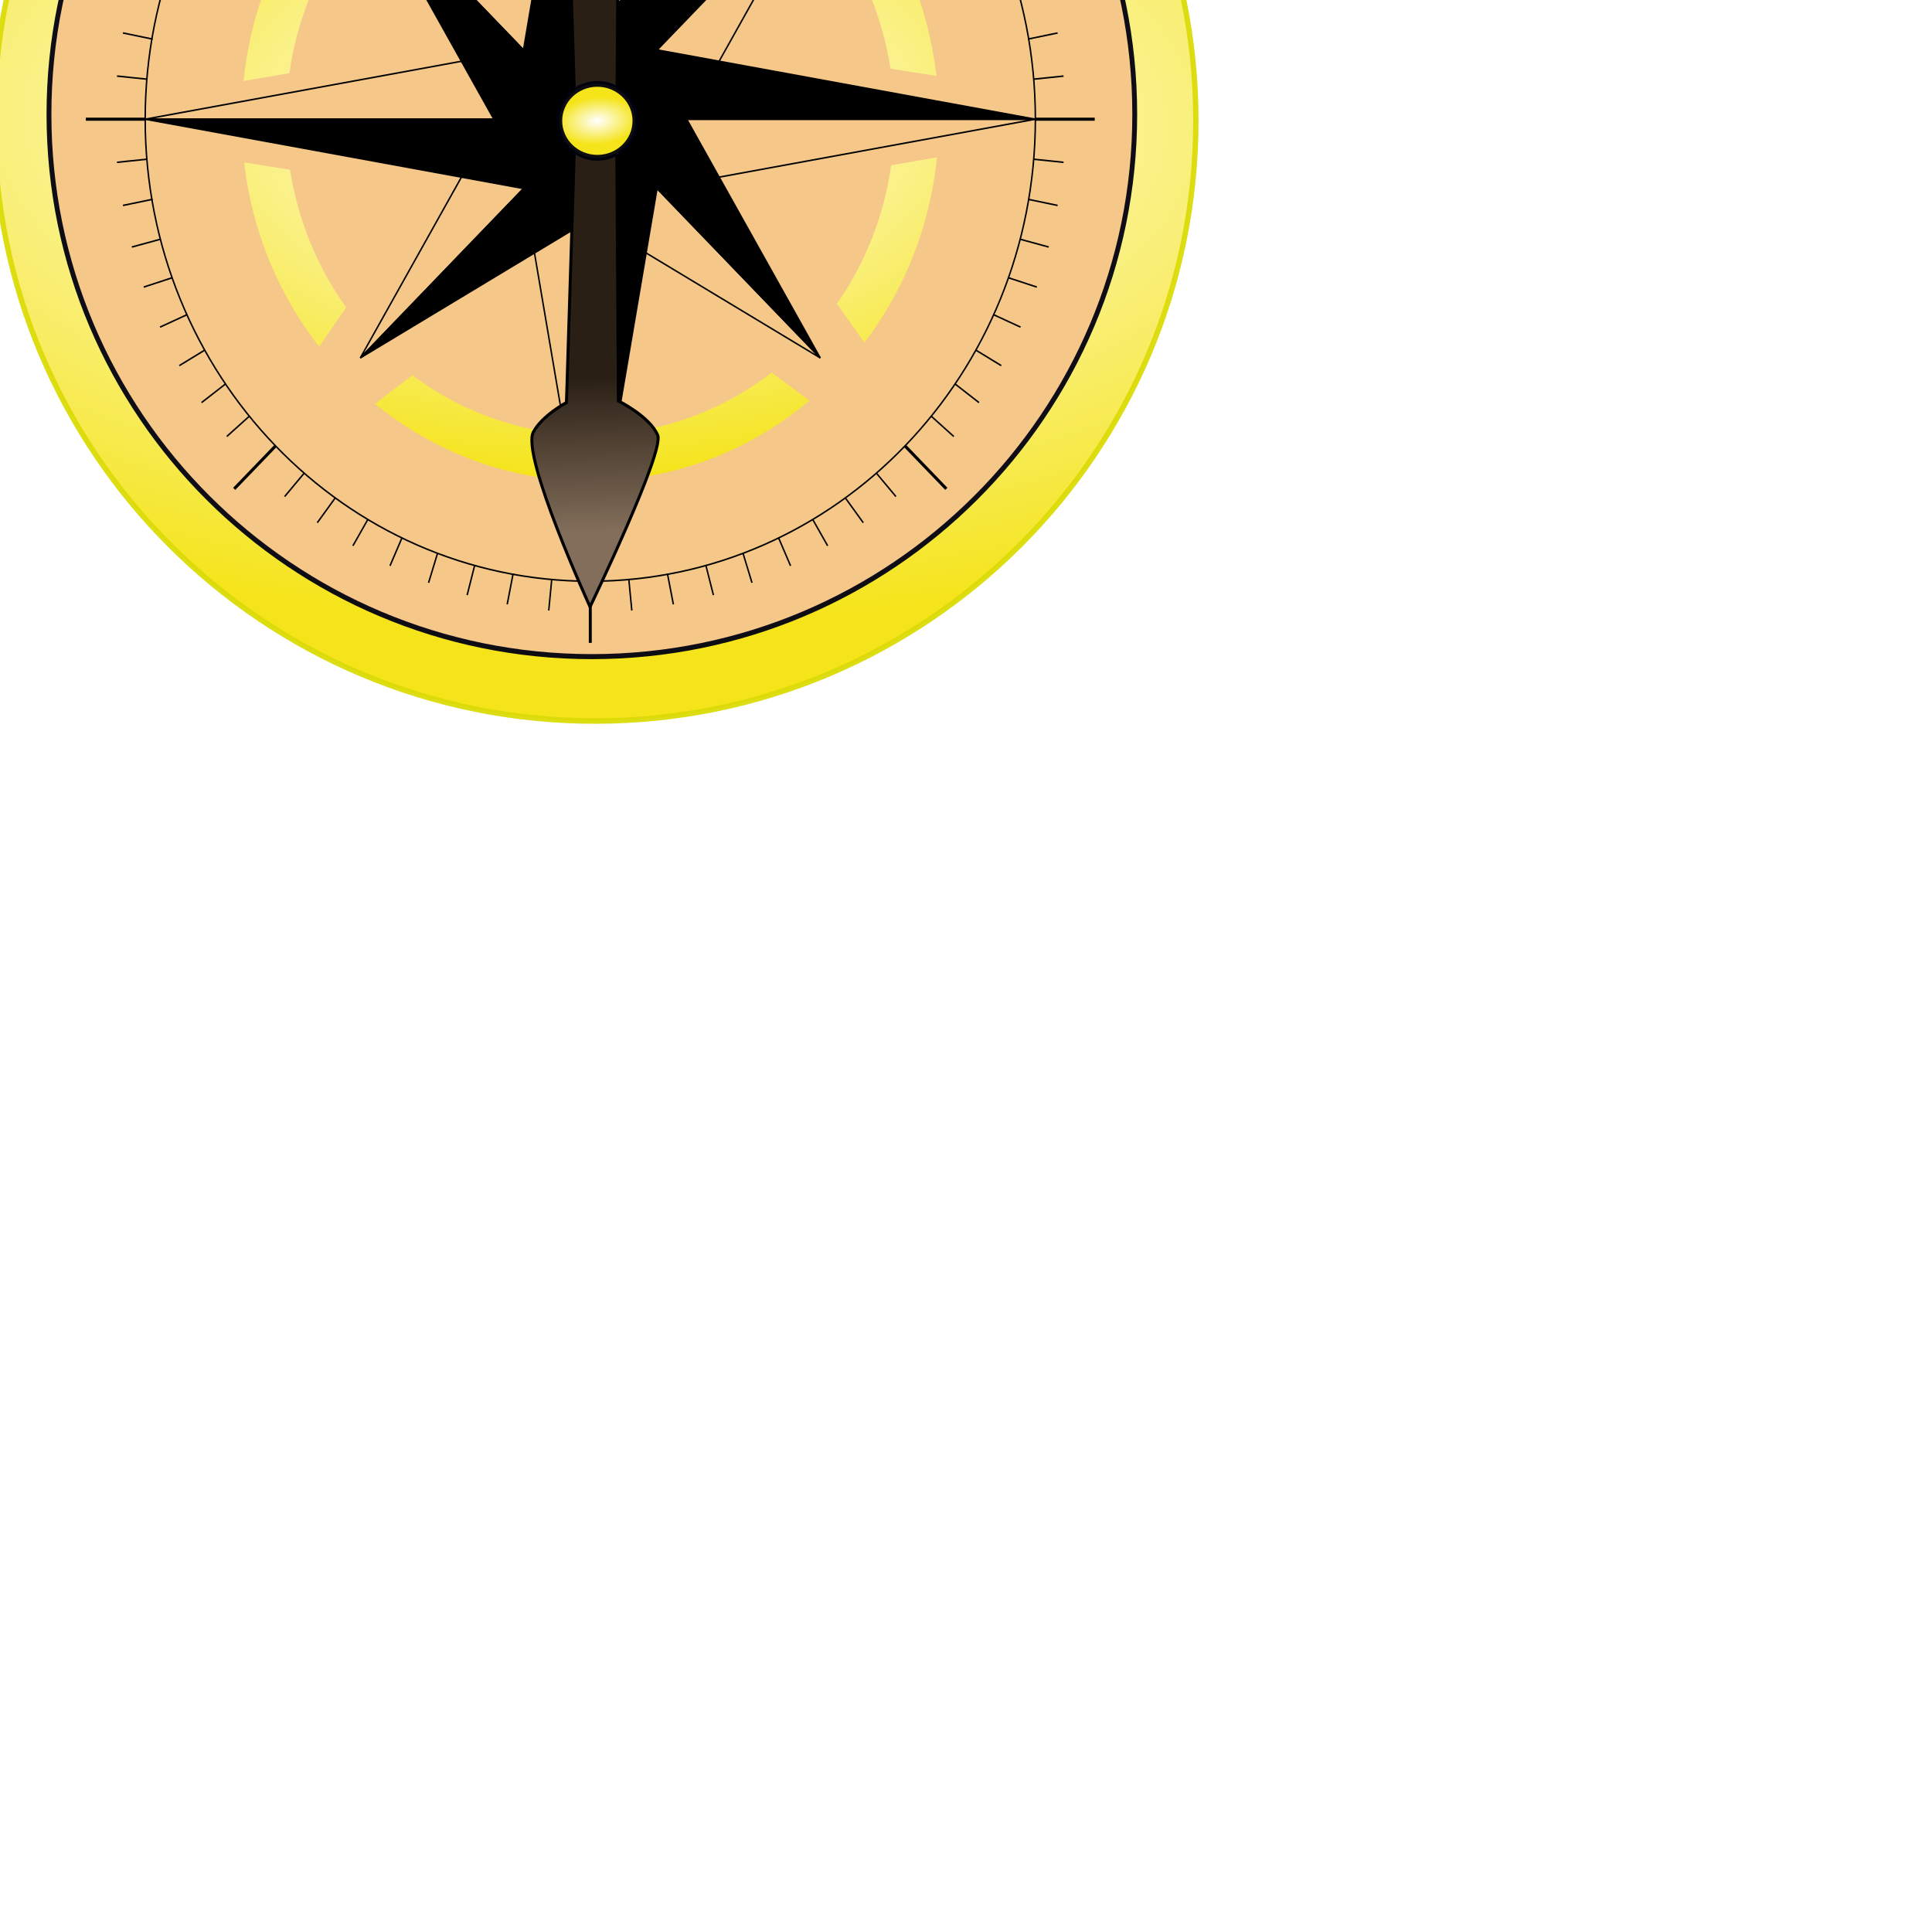
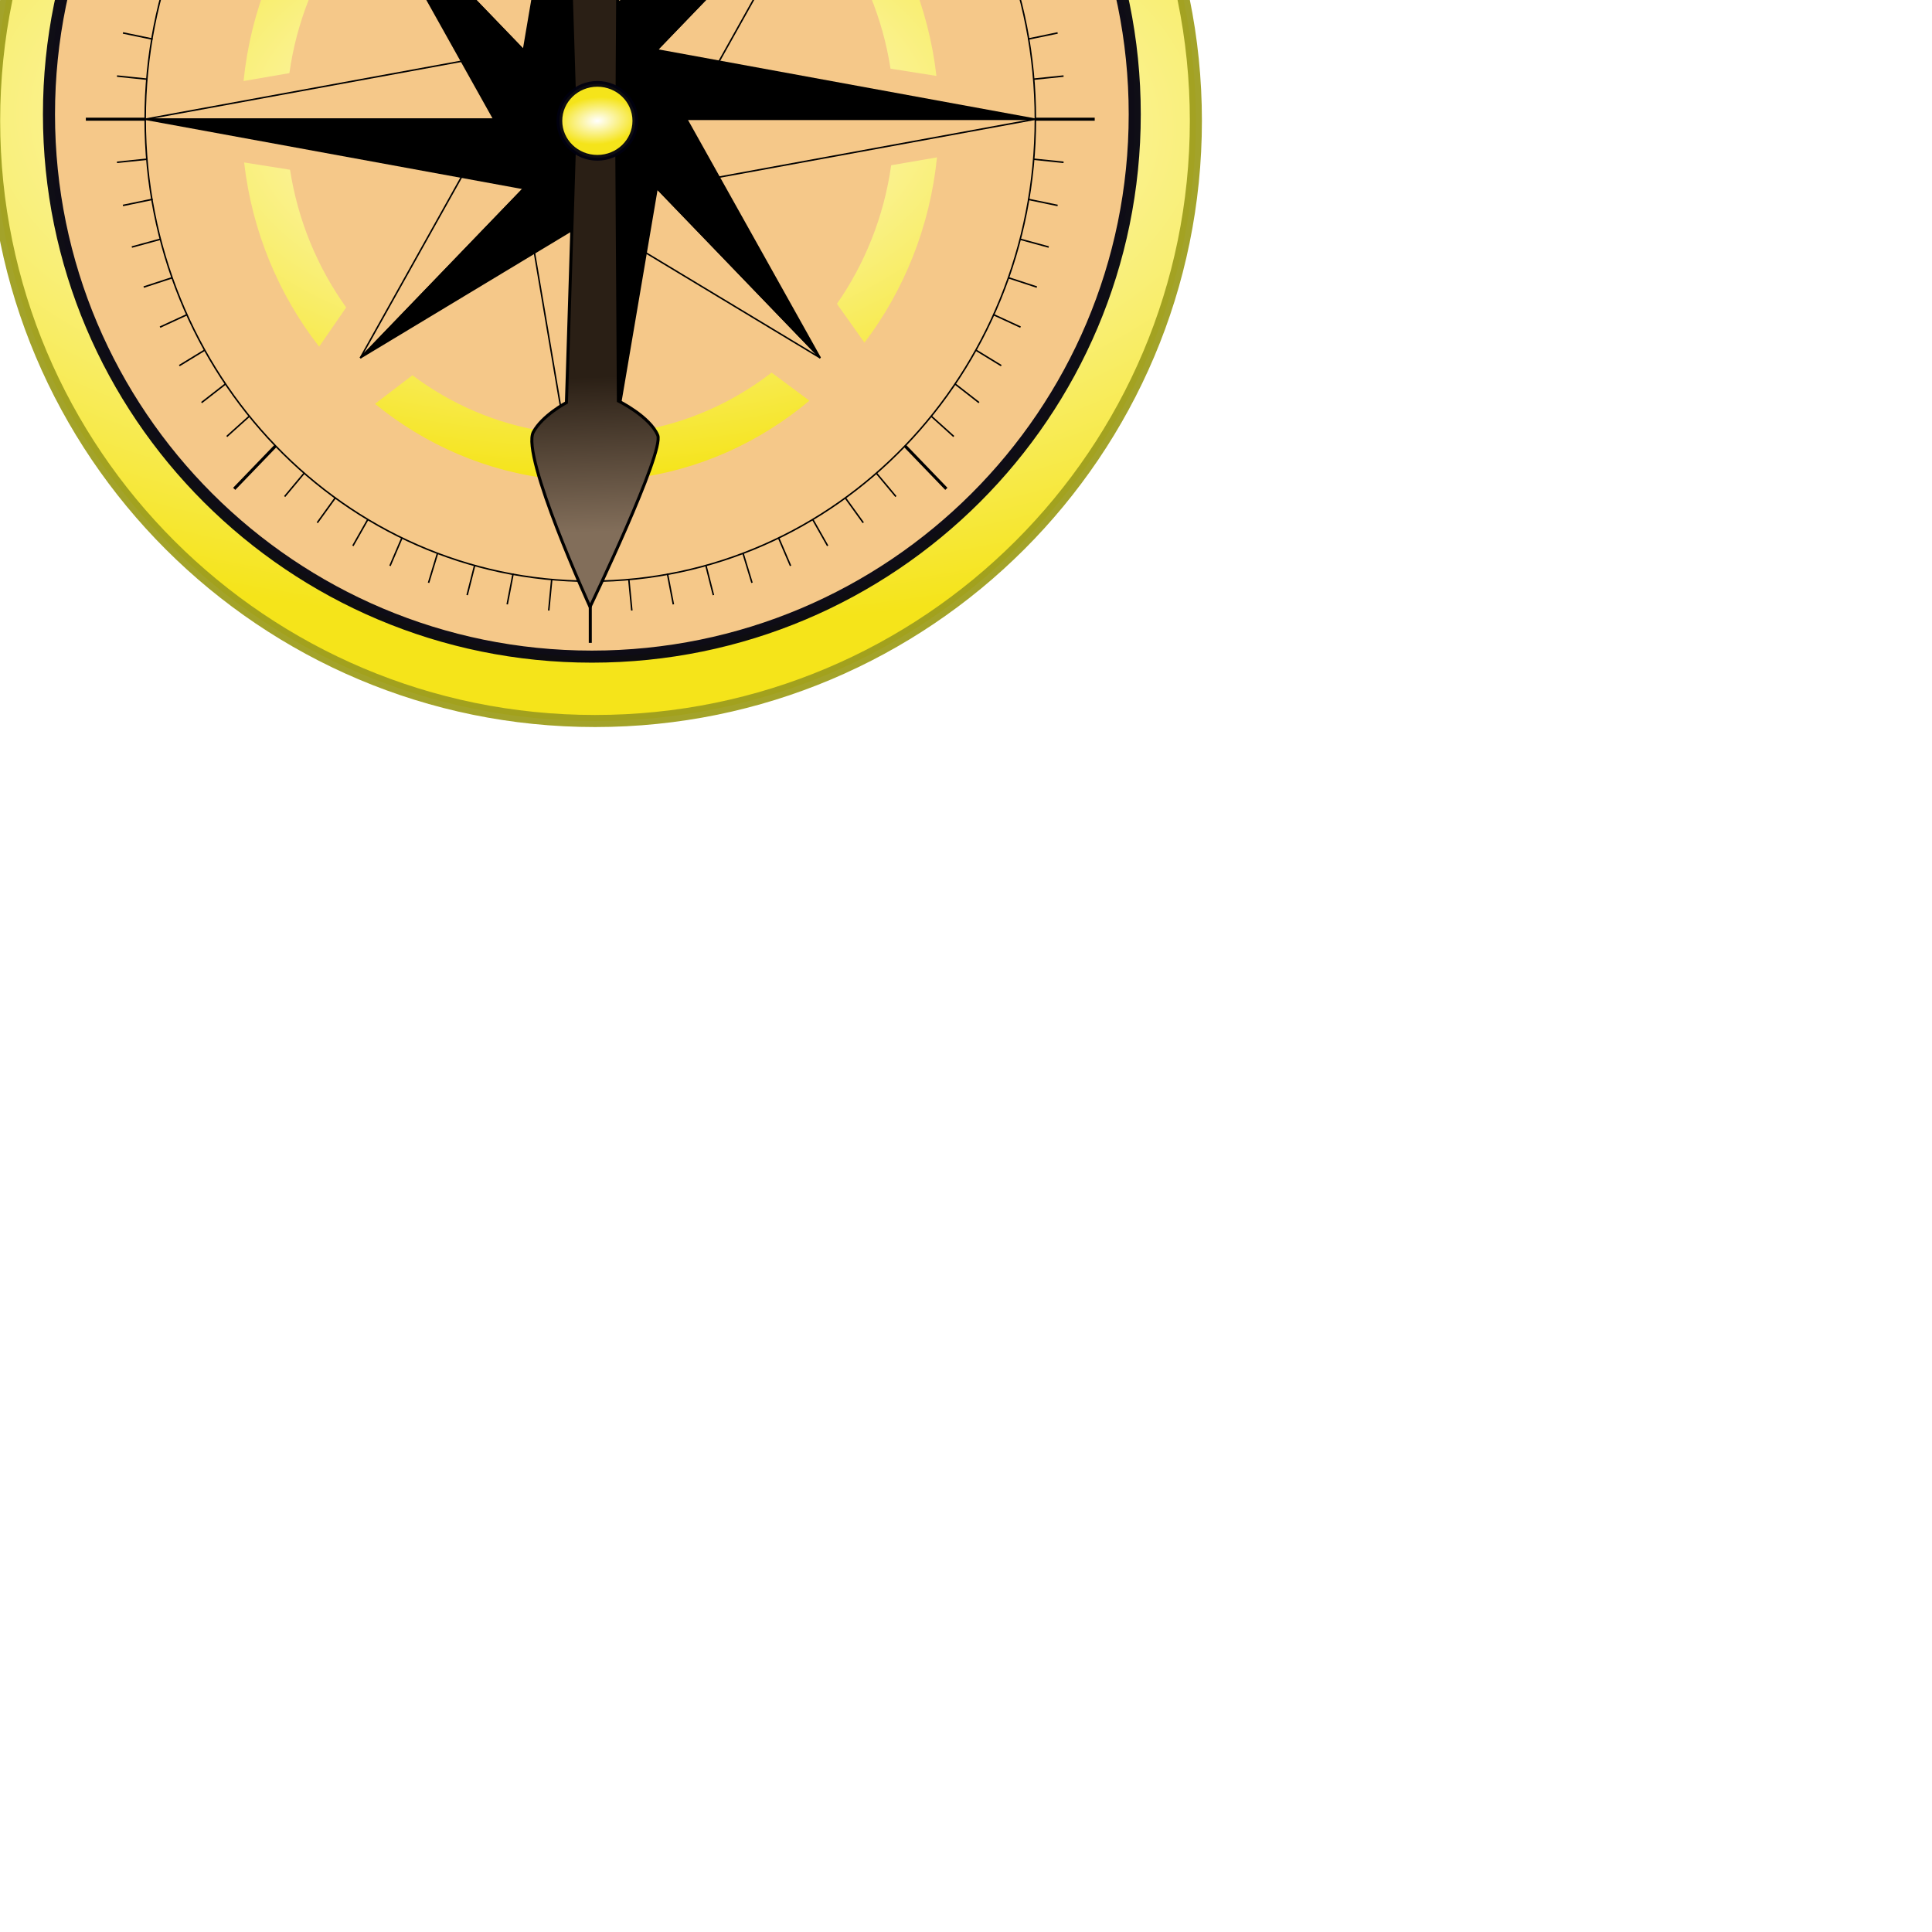
<svg xmlns="http://www.w3.org/2000/svg" xmlns:xlink="http://www.w3.org/1999/xlink" version="1.0" width="800" height="800" id="windrose">
  <defs id="defs4">
    <linearGradient id="linearGradient8323">
      <stop id="stop8325" offset="0" style="stop-color:#2a1f15;stop-opacity:1" />
      <stop id="stop8327" offset="1" style="stop-color:#826e5a;stop-opacity:1" />
    </linearGradient>
    <linearGradient id="linearGradient8277">
      <stop id="stop8279" offset="0" style="stop-color:#ffffff;stop-opacity:1" />
      <stop id="stop8281" offset="1" style="stop-color:#f5e41a;stop-opacity:1" />
    </linearGradient>
-     <radialGradient xlink:href="#linearGradient8277" id="radialGradient8267" cx="403.183" cy="401.009" fx="403.183" fy="401.009" r="406.805" gradientTransform="matrix(1.743459,0.02589566,-0.01201805,0.8091311,-294.9305,66.09954)" gradientUnits="userSpaceOnUse" />
+     <radialGradient xlink:href="#linearGradient8277" id="radialGradient8267" cx="403.183" cy="401.009" fx="403.183" fy="401.009" r="406.805" gradientTransform="matrix(1.071078,0.01651523,-0.00738318,0.5160319,-182.5018,-163.5924)" gradientUnits="userSpaceOnUse" />
    <radialGradient xlink:href="#linearGradient8277" id="radialGradient8275" cx="400" cy="400" fx="400" fy="400" r="233.688" gradientUnits="userSpaceOnUse" gradientTransform="matrix(1.826332,-0.02724185,0.0149145,0.9998888,-336.4986,10.94123)" />
-     <radialGradient xlink:href="#linearGradient8277" id="radialGradient8289" cx="404.775" cy="401.061" fx="404.775" fy="401.061" r="27.495" gradientTransform="matrix(0.997602,-0.06921183,0.03858955,0.5562202,-14.50611,205.998)" gradientUnits="userSpaceOnUse" />
-     <linearGradient xlink:href="#linearGradient8323" id="linearGradient8297" x1="359.758" y1="238.103" x2="363.111" y2="137.308" gradientUnits="userSpaceOnUse" />
-     <linearGradient gradientTransform="matrix(1,0,0,-1,-0.1609351,806.8036)" xlink:href="#linearGradient8323" id="linearGradient8297-5" x1="359.758" y1="238.103" x2="363.111" y2="137.308" gradientUnits="userSpaceOnUse" />
+     <radialGradient xlink:href="#linearGradient8277" id="radialGradient8289" cx="404.775" cy="401.061" fx="404.775" fy="401.061" r="27.495" gradientTransform="matrix(0.6128676,-0.04414058,0.02370714,0.3547353,-10.22569,-74.37067)" gradientUnits="userSpaceOnUse" />
+     <linearGradient xlink:href="#linearGradient8323" id="linearGradient8297" x1="359.758" y1="238.103" x2="363.111" y2="137.308" gradientUnits="userSpaceOnUse" gradientTransform="matrix(0.6143408,0,0,0.6377606,-1.314,-205.7481)" />
+     <linearGradient gradientTransform="matrix(0.6143408,0,0,-0.6377606,-1.412869,308.7995)" xlink:href="#linearGradient8323" id="linearGradient8297-5" x1="359.758" y1="238.103" x2="363.111" y2="137.308" gradientUnits="userSpaceOnUse" />
    <radialGradient xlink:href="#linearGradient8277" id="radialGradient8535" gradientUnits="userSpaceOnUse" gradientTransform="matrix(1.826332,-0.02724185,0.0149145,0.9998888,-336.4986,10.94123)" cx="400" cy="400" fx="400" fy="400" r="233.688" />
  </defs>
-   <g id="g8429" transform="matrix(0.6143408,0,0,0.6377606,-1.314,-205.7481)">
-     <ellipse ry="389.732" rx="404.998" cy="401.009" cx="403.183" id="path7206-0" style="fill:url(#radialGradient8267);fill-opacity:1;stroke:#dbdb07;stroke-width:3.614;stroke-linecap:round;stroke-linejoin:round;stroke-miterlimit:4;stroke-dasharray:none;stroke-dashoffset:0;stroke-opacity:0.941" />
-     <ellipse ry="352.122" rx="365.915" cy="396.817" cx="401.061" id="path7206" style="fill:#f5c889;fill-opacity:1;stroke:#00000f;stroke-width:3.266;stroke-linecap:round;stroke-linejoin:round;stroke-miterlimit:4;stroke-dasharray:none;stroke-dashoffset:0;stroke-opacity:0.941" />
-     <path d="m 700,400 a 300,300 0 0 1 -600,0 300,300 0 1 1 600,0 z" style="fill:none;stroke:#000000" id="kreis" />
-     <path d="m 612,188 28,-28" style="fill:none;stroke:#000000;stroke-width:2" id="linie045" />
-     <path d="m 740,400 -40,0" style="fill:none;stroke:#000000;stroke-width:2" id="linie090" />
-     <path d="m 612,612 28,28" style="fill:none;stroke:#000000;stroke-width:2" id="linie135" />
-     <path d="m 400,740 0,-40" style="fill:none;stroke:#000000;stroke-width:2" id="linie180" />
-     <path d="m 188,612 -28,28" style="fill:none;stroke:#000000;stroke-width:2" id="linie225" />
-     <path d="m 60,400 40,0" style="fill:none;stroke:#000000;stroke-width:2" id="linie270" />
-     <path d="M 188,188 160,160" style="fill:none;stroke:#000000;stroke-width:2" id="linie315" />
-     <path d="m 400,60 0,40" style="fill:none;stroke:#000000;stroke-width:2" id="linie360" />
-     <path d="m 426,101 2,-20" style="fill:none;stroke:#000000;stroke-width:1;stroke-opacity:1" id="linie005" />
-     <path d="m 452,105 4,-20" style="fill:none;stroke:#000000;stroke-width:1;stroke-opacity:1" id="linie010" />
-     <path d="m 478,110 5,-19" style="fill:none;stroke:#000000;stroke-width:1;stroke-opacity:1" id="linie015" />
-     <path d="m 503,118 6,-19" style="fill:none;stroke:#000000;stroke-width:1;stroke-opacity:1" id="linie020" />
-     <path d="m 527,128 8,-18" style="fill:none;stroke:#000000;stroke-width:1;stroke-opacity:1" id="linie025" />
-     <path d="m 550,140 10,-17" style="fill:none;stroke:#000000;stroke-width:1;stroke-opacity:1" id="linie030" />
-     <path d="m 572,154 12,-16" style="fill:none;stroke:#000000;stroke-width:1;stroke-opacity:1" id="linie035" />
-     <path d="m 593,170 13,-15" style="fill:none;stroke:#000000;stroke-width:1;stroke-opacity:1" id="linie040" />
-     <path d="m 630,207 15,-13" style="fill:none;stroke:#000000;stroke-width:1;stroke-opacity:1" id="linie050" />
-     <path d="m 646,228 16,-12" style="fill:none;stroke:#000000;stroke-width:1;stroke-opacity:1" id="linie055" />
-     <path d="m 660,250 17,-10" style="fill:none;stroke:#000000;stroke-width:1;stroke-opacity:1" id="linie060" />
-     <path d="m 672,273 18,-8" style="fill:none;stroke:#000000;stroke-width:1;stroke-opacity:1" id="linie065" />
-     <path d="m 682,297 19,-6" style="fill:none;stroke:#000000;stroke-width:1;stroke-opacity:1" id="linie070" />
-     <path d="m 690,322 19,-5" style="fill:none;stroke:#000000;stroke-width:1;stroke-opacity:1" id="linie075" />
-     <path d="m 695,348 20,-4" style="fill:none;stroke:#000000;stroke-width:1;stroke-opacity:1" id="linie080" />
-     <path d="m 699,374 20,-2" style="fill:none;stroke:#000000;stroke-width:1;stroke-opacity:1" id="linie085" />
-     <path d="m 699,426 20,2" style="fill:none;stroke:#000000;stroke-width:1;stroke-opacity:1" id="linie095" />
-     <path d="m 695,452 20,4" style="fill:none;stroke:#000000;stroke-width:1;stroke-opacity:1" id="linie100" />
-     <path d="m 690,478 19,5" style="fill:none;stroke:#000000;stroke-width:1;stroke-opacity:1" id="linie105" />
-     <path d="m 682,503 19,6" style="fill:none;stroke:#000000;stroke-width:1;stroke-opacity:1" id="linie110" />
-     <path d="m 672,527 18,8" style="fill:none;stroke:#000000;stroke-width:1;stroke-opacity:1" id="linie115" />
-     <path d="m 660,550 17,10" style="fill:none;stroke:#000000;stroke-width:1;stroke-opacity:1" id="linie120" />
-     <path d="m 646,572 16,12" style="fill:none;stroke:#000000;stroke-width:1;stroke-opacity:1" id="linie125" />
-     <path d="m 630,593 15,13" style="fill:none;stroke:#000000;stroke-width:1;stroke-opacity:1" id="linie130" />
-     <path d="m 593,630 13,15" style="fill:none;stroke:#000000;stroke-width:1;stroke-opacity:1" id="linie140" />
-     <path d="m 572,646 12,16" style="fill:none;stroke:#000000;stroke-width:1;stroke-opacity:1" id="linie145" />
-     <path d="m 550,660 10,17" style="fill:none;stroke:#000000;stroke-width:1;stroke-opacity:1" id="linie150" />
-     <path d="m 527,672 8,18" style="fill:none;stroke:#000000;stroke-width:1;stroke-opacity:1" id="linie155" />
-     <path d="m 503,682 6,19" style="fill:none;stroke:#000000;stroke-width:1;stroke-opacity:1" id="linie160" />
-     <path d="m 478,690 5,19" style="fill:none;stroke:#000000;stroke-width:1;stroke-opacity:1" id="linie165" />
-     <path d="m 452,695 4,20" style="fill:none;stroke:#000000;stroke-width:1;stroke-opacity:1" id="linie170" />
-     <path d="m 426,699 2,20" style="fill:none;stroke:#000000;stroke-width:1;stroke-opacity:1" id="linie175" />
-     <path d="m 374,699 -2,20" style="fill:none;stroke:#000000;stroke-width:1;stroke-opacity:1" id="linie185" />
-     <path d="m 348,695 -4,20" style="fill:none;stroke:#000000;stroke-width:1;stroke-opacity:1" id="linie190" />
-     <path d="m 322,690 -5,19" style="fill:none;stroke:#000000;stroke-width:1;stroke-opacity:1" id="linie195" />
-     <path d="m 297,682 -6,19" style="fill:none;stroke:#000000;stroke-width:1;stroke-opacity:1" id="linie200" />
-     <path d="m 273,672 -8,18" style="fill:none;stroke:#000000;stroke-width:1;stroke-opacity:1" id="linie205" />
-     <path d="m 250,660 -10,17" style="fill:none;stroke:#000000;stroke-width:1;stroke-opacity:1" id="linie210" />
-     <path d="m 228,646 -12,16" style="fill:none;stroke:#000000;stroke-width:1;stroke-opacity:1" id="linie215" />
-     <path d="m 207,630 -13,15" style="fill:none;stroke:#000000;stroke-width:1;stroke-opacity:1" id="linie220" />
-     <path d="m 170,593 -15,13" style="fill:none;stroke:#000000;stroke-width:1;stroke-opacity:1" id="linie230" />
-     <path d="m 154,572 -16,12" style="fill:none;stroke:#000000;stroke-width:1;stroke-opacity:1" id="linie235" />
-     <path d="m 140,550 -17,10" style="fill:none;stroke:#000000;stroke-width:1;stroke-opacity:1" id="linie240" />
-     <path d="m 128,527 -18,8" style="fill:none;stroke:#000000;stroke-width:1;stroke-opacity:1" id="linie245" />
-     <path d="m 118,503 -19,6" style="fill:none;stroke:#000000;stroke-width:1;stroke-opacity:1" id="linie250" />
-     <path d="m 110,478 -19,5" style="fill:none;stroke:#000000;stroke-width:1;stroke-opacity:1" id="linie255" />
-     <path d="m 105,452 -20,4" style="fill:none;stroke:#000000;stroke-width:1;stroke-opacity:1" id="linie260" />
-     <path d="m 101,426 -20,2" style="fill:none;stroke:#000000;stroke-width:1;stroke-opacity:1" id="linie265" />
-     <path d="M 101,374 81,372" style="fill:none;stroke:#000000;stroke-width:1;stroke-opacity:1" id="linie275" />
-     <path d="M 105,348 85,344" style="fill:none;stroke:#000000;stroke-width:1;stroke-opacity:1" id="linie280" />
-     <path d="M 110,322 91,317" style="fill:none;stroke:#000000;stroke-width:1;stroke-opacity:1" id="linie285" />
-     <path d="M 118,297 99,291" style="fill:none;stroke:#000000;stroke-width:1;stroke-opacity:1" id="linie290" />
-     <path d="m 128,273 -18,-8" style="fill:none;stroke:#000000;stroke-width:1;stroke-opacity:1" id="linie295" />
-     <path d="M 140,250 123,240" style="fill:none;stroke:#000000;stroke-width:1;stroke-opacity:1" id="linie300" />
-     <path d="M 154,228 138,216" style="fill:none;stroke:#000000;stroke-width:1;stroke-opacity:1" id="linie305" />
-     <path d="M 170,207 155,194" style="fill:none;stroke:#000000;stroke-width:1;stroke-opacity:1" id="linie310" />
-     <path d="M 207,170 194,155" style="fill:none;stroke:#000000;stroke-width:1;stroke-opacity:1" id="linie320" />
-     <path d="M 228,154 216,138" style="fill:none;stroke:#000000;stroke-width:1;stroke-opacity:1" id="linie325" />
-     <path d="M 250,140 240,123" style="fill:none;stroke:#000000;stroke-width:1;stroke-opacity:1" id="linie330" />
-     <path d="m 273,128 -8,-18" style="fill:none;stroke:#000000;stroke-width:1;stroke-opacity:1" id="linie335" />
-     <path d="M 297,118 291,99" style="fill:none;stroke:#000000;stroke-width:1;stroke-opacity:1" id="linie340" />
-     <path d="M 322,110 317,91" style="fill:none;stroke:#000000;stroke-width:1;stroke-opacity:1" id="linie345" />
-     <path d="M 348,105 344,85" style="fill:none;stroke:#000000;stroke-width:1;stroke-opacity:1" id="linie350" />
-     <path d="M 374,101 372,81" style="fill:none;stroke:#000000;stroke-width:1;stroke-opacity:1" id="linie355" />
-     <path d="m 400,400 0,-65 155,-90 -155,155 z" style="fill:#000000;stroke:#000000;stroke-width:1" id="pfeil-rechtsoben-oben" />
-     <path d="m 400,400 65,0 90,-155 -155,155 z" style="fill:#fab37e;fill-opacity:0;fill-rule:evenodd;stroke:#000000;stroke-width:1px;stroke-linecap:butt;stroke-linejoin:miter;stroke-opacity:1" id="pfeil-rechtsoben-rechts" />
-     <path d="m 400,400 65,0 90,155 -155,-155 z" style="fill:#000000;stroke:#000000;stroke-width:1" id="pfeil-rechtsunten-rechts" />
-     <path d="m 400,400 0,65 155,90 -155,-155 z" style="fill:#fab37e;fill-opacity:0;stroke:#000000;stroke-width:1" id="pfeil-rechtsunten-unten" />
-     <path d="m 400,400 0,65 -155,90 155,-155 z" style="fill:#000000;stroke:#000000;stroke-width:1" id="pfeil-linksunten-unten" />
-     <path d="m 400,400 -65,0 -90,155 155,-155 z" style="fill:#fab37e;fill-opacity:0;stroke:#000000;stroke-width:1" id="pfeil-linksunten-links" />
-     <path d="m 400,400 -65,0 -90,-155 155,155 z" style="fill:#000000;stroke:#000000;stroke-width:1" id="pfeil-linksoben-links" />
-     <path d="m 400,400 0,-65 -155,-90 155,155 z" style="fill:#fab37e;fill-opacity:0;stroke:#000000;stroke-width:1" id="pfeil-linksoben-oben" />
-     <path d="m 400,100 -45,255 45,45 0,-300 z" style="fill:#000000;stroke:#000000;stroke-width:1" id="pfeil-oben-links" />
-     <path d="m 400,100 45,255 -45,45 0,-300 z" style="fill:#fab37e;fill-opacity:0;stroke:#000000;stroke-width:1" id="pfeil-oben-rechts" />
-     <path d="m 700,400 -255,-45 -45,45 300,0 z" style="fill:#000000;stroke:#000000;stroke-width:1" id="pfeil-rechts-oben" />
-     <path d="m 700,400 -255,45 -45,-45 300,0 z" style="fill:#fab37e;fill-opacity:0;stroke:#000000;stroke-width:1" id="pfeil-rechts-unten" />
-     <path d="m 400,700 45,-255 -45,-45 0,300 z" style="fill:#000000;stroke:#000000;stroke-width:1" id="pfeil-unten-rechts" />
-     <path d="m 400,700 -45,-255 45,-45 0,300 z" style="fill:#fab37e;fill-opacity:0;stroke:#000000;stroke-width:1" id="pfeil-unten-links" />
-     <path d="m 100,400 255,45 45,-45 -300,0 z" style="fill:#000000;stroke:#000000;stroke-width:1" id="pfeil-links-unten" />
-     <path d="m 100,400 255,-45 45,45 -300,0 z" style="fill:#fab37e;fill-opacity:0;stroke:#000000;stroke-width:1" id="pfeil-links-oben" />
-     <g style="fill:url(#radialGradient8275);fill-opacity:1" id="rotekreisebene">
-       <path id="kreisinnen" style="fill:url(#radialGradient8535);fill-opacity:1;stroke:none;stroke-opacity:1" d="m 424.781,166.312 5.125,30.875 c 33.25,4.866 63.901,17.729 89.969,36.562 l 25.219,-18.562 c -33.854,-26.619 -75.185,-44.14 -120.312,-48.875 z m -52.875,0.375 C 326.923,172.056 285.814,190.139 252.312,217.25 l 25.469,18.219 c 25.814,-19.213 56.275,-32.508 89.406,-37.844 l 4.719,-30.938 z m 210.844,85.625 -18.219,25.469 c 19.213,25.814 32.508,56.275 37.844,89.406 l 30.938,4.719 C 627.944,326.923 609.861,285.814 582.75,252.312 Z m -367.562,2.594 c -26.619,33.854 -44.14,75.185 -48.875,120.312 l 30.875,-5.125 c 4.866,-33.25 17.729,-63.901 36.562,-89.969 l -18.562,-25.219 z m 418.5,169.875 -30.875,5.125 c -4.866,33.25 -17.729,63.901 -36.562,89.969 l 18.562,25.219 c 26.619,-33.854 44.14,-75.185 48.875,-120.312 z m -467,3.312 c 5.368,44.983 23.452,86.093 50.562,119.594 l 18.219,-25.469 C 216.256,496.404 202.961,465.944 197.625,432.812 l -30.938,-4.719 z m 355.531,136.438 c -25.814,19.213 -56.275,32.508 -89.406,37.844 l -4.719,30.938 C 473.077,627.944 514.186,609.861 547.688,582.75 L 522.219,564.531 Z M 280.125,566.25 254.906,584.812 c 33.854,26.619 75.185,44.14 120.312,48.875 l -5.125,-30.875 C 336.844,597.947 306.192,585.084 280.125,566.25 Z" />
-     </g>
-     <path id="path7550" d="m 389.39,386.207 -5.305,-163.395 c 0,0 -16.24,-8.3 -22.281,-19.098 C 353.309,188.528 400,90.186 400,90.186 c 0,0 50.253,100.703 45.623,111.406 -5.271,12.184 -26.525,22.281 -26.525,22.281 l -1.061,163.395 z" style="fill:url(#linearGradient8297);fill-opacity:1;fill-rule:evenodd;stroke:#000000;stroke-width:2;stroke-linecap:butt;stroke-linejoin:miter;stroke-miterlimit:4;stroke-dasharray:none;stroke-opacity:1" />
-     <path id="path7550-5" d="m 389.229,420.597 -5.305,163.395 c 0,0 -16.24,8.3 -22.281,19.098 -8.495,15.185 38.196,113.528 38.196,113.528 0,0 50.253,-100.703 45.623,-111.406 -5.271,-12.184 -26.525,-22.281 -26.525,-22.281 l -1.061,-163.395 z" style="fill:url(#linearGradient8297-5);fill-opacity:1;fill-rule:evenodd;stroke:#000000;stroke-width:2;stroke-linecap:butt;stroke-linejoin:miter;stroke-miterlimit:4;stroke-dasharray:none;stroke-opacity:1" />
-     <ellipse ry="24.009" rx="25.6" cy="401.061" cx="404.775" id="path7353" style="fill:url(#radialGradient8289);fill-opacity:1;stroke:#00000f;stroke-width:3.789;stroke-linecap:round;stroke-linejoin:round;stroke-miterlimit:4;stroke-dasharray:none;stroke-dashoffset:0;stroke-opacity:0.941" />
-     <flowRoot transform="translate(814.8541,-125.1989)" style="font-style:normal;font-weight:normal;font-size:40px;line-height:125%;font-family:sans-serif;text-align:center;letter-spacing:0px;word-spacing:0px;text-anchor:middle;fill:#f5ec1a;fill-opacity:1;stroke:none;stroke-width:1px;stroke-linecap:butt;stroke-linejoin:miter;stroke-opacity:1" id="flowRoot7663" xml:space="preserve">
-       <flowRegion id="flowRegion7665">
-         <rect style="fill:#f5ec1a;fill-opacity:1" y="269.496" x="-461.538" height="77.454" width="96.552" id="rect7667" />
-       </flowRegion>
-       <flowPara style="font-style:normal;font-variant:normal;font-weight:normal;font-stretch:normal;font-size:60px;font-family:FrankRuehl;-inkscape-font-specification:FrankRuehl;fill:#f5ec1a;fill-opacity:1" id="flowPara7669">N</flowPara>
-     </flowRoot>
-     <flowRoot transform="translate(813.9756,318.6808)" style="font-style:normal;font-weight:normal;font-size:40px;line-height:125%;font-family:sans-serif;text-align:center;letter-spacing:0px;word-spacing:0px;text-anchor:middle;fill:#f5ec1a;fill-opacity:1;stroke:none;stroke-width:1px;stroke-linecap:butt;stroke-linejoin:miter;stroke-opacity:1" id="flowRoot7663-8" xml:space="preserve">
-       <flowRegion id="flowRegion7665-1">
-         <rect style="fill:#f5ec1a;fill-opacity:1" y="269.496" x="-461.538" height="77.454" width="96.552" id="rect7667-3" />
-       </flowRegion>
-       <flowPara style="font-style:normal;font-variant:normal;font-weight:normal;font-stretch:normal;font-size:60px;font-family:FrankRuehl;-inkscape-font-specification:FrankRuehl;fill:#f5ec1a;fill-opacity:1" id="flowPara7669-1">S</flowPara>
-     </flowRoot>
+   <ellipse style="fill:url(#radialGradient8267);fill-opacity:1;stroke:#9d9d1d;stroke-width:5;stroke-linecap:round;stroke-linejoin:round;stroke-miterlimit:4;stroke-dasharray:none;stroke-dashoffset:0;stroke-opacity:0.941" id="path7206-0" cx="246.378" cy="50" rx="248.807" ry="248.555" />
+   <ellipse style="fill:#f5c889;fill-opacity:1;stroke:#00000f;stroke-width:5;stroke-linecap:round;stroke-linejoin:round;stroke-miterlimit:4;stroke-dasharray:none;stroke-dashoffset:0;stroke-opacity:0.941" id="path7206" cx="245.074" cy="47.326" rx="224.797" ry="224.569" />
+   <path id="kreis" style="fill:none;stroke:#000000;stroke-width:0.626" d="m 428.725,49.356 a 184.302,191.328 0 0 1 -368.604,0 184.302,191.328 0 1 1 368.604,0 z" />
+   <path id="linie045" style="fill:none;stroke:#000000;stroke-width:1.252" d="m 374.663,-85.849 17.202,-17.857" />
+   <path id="linie090" style="fill:none;stroke:#000000;stroke-width:1.252" d="m 453.298,49.356 -24.574,0" />
+   <path id="linie135" style="fill:none;stroke:#000000;stroke-width:1.252" d="m 374.663,184.561 17.202,17.857" />
+   <path id="linie180" style="fill:none;stroke:#000000;stroke-width:1.252" d="m 244.422,266.195 0,-25.51" />
+   <path id="linie225" style="fill:none;stroke:#000000;stroke-width:1.252" d="m 114.182,184.561 -17.202,17.857" />
+   <path id="linie270" style="fill:none;stroke:#000000;stroke-width:1.252" d="m 35.546,49.356 24.574,0" />
+   <path id="linie315" style="fill:none;stroke:#000000;stroke-width:1.252" d="M 114.182,-85.849 96.981,-103.706" />
+   <path id="linie360" style="fill:none;stroke:#000000;stroke-width:1.252" d="m 244.422,-167.482 0,25.51" />
+   <path id="linie005" style="fill:none;stroke:#000000;stroke-width:0.626;stroke-opacity:1" d="m 260.395,-141.334 1.229,-12.755" />
+   <path id="linie010" style="fill:none;stroke:#000000;stroke-width:0.626;stroke-opacity:1" d="m 276.368,-138.783 2.457,-12.755" />
+   <path id="linie015" style="fill:none;stroke:#000000;stroke-width:0.626;stroke-opacity:1" d="m 292.341,-135.594 3.072,-12.117" />
+   <path id="linie020" style="fill:none;stroke:#000000;stroke-width:0.626;stroke-opacity:1" d="m 307.699,-130.492 3.686,-12.117" />
+   <path id="linie025" style="fill:none;stroke:#000000;stroke-width:0.626;stroke-opacity:1" d="m 322.444,-124.115 4.915,-11.48" />
+   <path id="linie030" style="fill:none;stroke:#000000;stroke-width:0.626;stroke-opacity:1" d="m 336.573,-116.462 6.143,-10.842" />
+   <path id="linie035" style="fill:none;stroke:#000000;stroke-width:0.626;stroke-opacity:1" d="m 350.089,-107.533 7.372,-10.204" />
+   <path id="linie040" style="fill:none;stroke:#000000;stroke-width:0.626;stroke-opacity:1" d="m 362.99,-97.329 7.986,-9.566" />
+   <path id="linie050" style="fill:none;stroke:#000000;stroke-width:0.626;stroke-opacity:1" d="m 385.721,-73.732 9.215,-8.291" />
+   <path id="linie055" style="fill:none;stroke:#000000;stroke-width:0.626;stroke-opacity:1" d="m 395.55,-60.339 9.829,-7.653" />
+   <path id="linie060" style="fill:none;stroke:#000000;stroke-width:0.626;stroke-opacity:1" d="m 404.151,-46.308 10.444,-6.378" />
+   <path id="linie065" style="fill:none;stroke:#000000;stroke-width:0.626;stroke-opacity:1" d="m 411.523,-31.639 11.058,-5.102" />
+   <path id="linie070" style="fill:none;stroke:#000000;stroke-width:0.626;stroke-opacity:1" d="m 417.666,-16.333 11.672,-3.827" />
+   <path id="linie075" style="fill:none;stroke:#000000;stroke-width:0.626;stroke-opacity:1" d="M 422.581,-0.389 434.254,-3.578" />
+   <path id="linie080" style="fill:none;stroke:#000000;stroke-width:0.626;stroke-opacity:1" d="M 425.653,16.193 437.94,13.642" />
+   <path id="linie085" style="fill:none;stroke:#000000;stroke-width:0.626;stroke-opacity:1" d="m 428.11,32.774 12.287,-1.276" />
+   <path id="linie095" style="fill:none;stroke:#000000;stroke-width:0.626;stroke-opacity:1" d="m 428.11,65.938 12.287,1.276" />
+   <path id="linie100" style="fill:none;stroke:#000000;stroke-width:0.626;stroke-opacity:1" d="m 425.653,82.52 12.287,2.551" />
+   <path id="linie105" style="fill:none;stroke:#000000;stroke-width:0.626;stroke-opacity:1" d="m 422.581,99.102 11.672,3.189" />
+   <path id="linie110" style="fill:none;stroke:#000000;stroke-width:0.626;stroke-opacity:1" d="m 417.666,115.046 11.672,3.827" />
+   <path id="linie115" style="fill:none;stroke:#000000;stroke-width:0.626;stroke-opacity:1" d="m 411.523,130.352 11.058,5.102" />
+   <path id="linie120" style="fill:none;stroke:#000000;stroke-width:0.626;stroke-opacity:1" d="m 404.151,145.02 10.444,6.378" />
+   <path id="linie125" style="fill:none;stroke:#000000;stroke-width:0.626;stroke-opacity:1" d="m 395.55,159.051 9.829,7.653" />
+   <path id="linie130" style="fill:none;stroke:#000000;stroke-width:0.626;stroke-opacity:1" d="m 385.721,172.444 9.215,8.291" />
+   <path id="linie140" style="fill:none;stroke:#000000;stroke-width:0.626;stroke-opacity:1" d="m 362.99,196.041 7.986,9.566" />
+   <path id="linie145" style="fill:none;stroke:#000000;stroke-width:0.626;stroke-opacity:1" d="m 350.089,206.245 7.372,10.204" />
+   <path id="linie150" style="fill:none;stroke:#000000;stroke-width:0.626;stroke-opacity:1" d="m 336.573,215.174 6.143,10.842" />
+   <path id="linie155" style="fill:none;stroke:#000000;stroke-width:0.626;stroke-opacity:1" d="m 322.444,222.827 4.915,11.48" />
+   <path id="linie160" style="fill:none;stroke:#000000;stroke-width:0.626;stroke-opacity:1" d="m 307.699,229.205 3.686,12.117" />
+   <path id="linie165" style="fill:none;stroke:#000000;stroke-width:0.626;stroke-opacity:1" d="m 292.341,234.307 3.072,12.117" />
+   <path id="linie170" style="fill:none;stroke:#000000;stroke-width:0.626;stroke-opacity:1" d="m 276.368,237.496 2.457,12.755" />
+   <path id="linie175" style="fill:none;stroke:#000000;stroke-width:0.626;stroke-opacity:1" d="m 260.395,240.047 1.229,12.755" />
+   <path id="linie185" style="fill:none;stroke:#000000;stroke-width:0.626;stroke-opacity:1" d="m 228.449,240.047 -1.229,12.755" />
+   <path id="linie190" style="fill:none;stroke:#000000;stroke-width:0.626;stroke-opacity:1" d="m 212.477,237.496 -2.457,12.755" />
+   <path id="linie195" style="fill:none;stroke:#000000;stroke-width:0.626;stroke-opacity:1" d="m 196.504,234.307 -3.072,12.117" />
+   <path id="linie200" style="fill:none;stroke:#000000;stroke-width:0.626;stroke-opacity:1" d="m 181.145,229.205 -3.686,12.117" />
+   <path id="linie205" style="fill:none;stroke:#000000;stroke-width:0.626;stroke-opacity:1" d="m 166.401,222.827 -4.915,11.48" />
+   <path id="linie210" style="fill:none;stroke:#000000;stroke-width:0.626;stroke-opacity:1" d="m 152.271,215.174 -6.143,10.842" />
+   <path id="linie215" style="fill:none;stroke:#000000;stroke-width:0.626;stroke-opacity:1" d="m 138.756,206.245 -7.372,10.204" />
+   <path id="linie220" style="fill:none;stroke:#000000;stroke-width:0.626;stroke-opacity:1" d="m 125.855,196.041 -7.986,9.566" />
+   <path id="linie230" style="fill:none;stroke:#000000;stroke-width:0.626;stroke-opacity:1" d="m 103.124,172.444 -9.215,8.291" />
+   <path id="linie235" style="fill:none;stroke:#000000;stroke-width:0.626;stroke-opacity:1" d="m 93.294,159.051 -9.829,7.653" />
+   <path id="linie240" style="fill:none;stroke:#000000;stroke-width:0.626;stroke-opacity:1" d="m 84.694,145.02 -10.444,6.378" />
+   <path id="linie245" style="fill:none;stroke:#000000;stroke-width:0.626;stroke-opacity:1" d="m 77.322,130.352 -11.058,5.102" />
+   <path id="linie250" style="fill:none;stroke:#000000;stroke-width:0.626;stroke-opacity:1" d="M 71.178,115.046 59.506,118.872" />
+   <path id="linie255" style="fill:none;stroke:#000000;stroke-width:0.626;stroke-opacity:1" d="M 66.263,99.102 54.591,102.29" />
+   <path id="linie260" style="fill:none;stroke:#000000;stroke-width:0.626;stroke-opacity:1" d="M 63.192,82.52 50.905,85.071" />
+   <path id="linie265" style="fill:none;stroke:#000000;stroke-width:0.626;stroke-opacity:1" d="M 60.734,65.938 48.448,67.213" />
+   <path id="linie275" style="fill:none;stroke:#000000;stroke-width:0.626;stroke-opacity:1" d="M 60.734,32.774 48.448,31.499" />
+   <path id="linie280" style="fill:none;stroke:#000000;stroke-width:0.626;stroke-opacity:1" d="M 63.192,16.193 50.905,13.642" />
+   <path id="linie285" style="fill:none;stroke:#000000;stroke-width:0.626;stroke-opacity:1" d="M 66.263,-0.389 54.591,-3.578" />
+   <path id="linie290" style="fill:none;stroke:#000000;stroke-width:0.626;stroke-opacity:1" d="M 71.178,-16.333 59.506,-20.16" />
+   <path id="linie295" style="fill:none;stroke:#000000;stroke-width:0.626;stroke-opacity:1" d="M 77.322,-31.639 66.263,-36.741" />
+   <path id="linie300" style="fill:none;stroke:#000000;stroke-width:0.626;stroke-opacity:1" d="M 84.694,-46.308 74.25,-52.686" />
+   <path id="linie305" style="fill:none;stroke:#000000;stroke-width:0.626;stroke-opacity:1" d="m 93.294,-60.339 -9.829,-7.653" />
+   <path id="linie310" style="fill:none;stroke:#000000;stroke-width:0.626;stroke-opacity:1" d="m 103.124,-73.732 -9.215,-8.291" />
+   <path id="linie320" style="fill:none;stroke:#000000;stroke-width:0.626;stroke-opacity:1" d="m 125.855,-97.329 -7.986,-9.566" />
+   <path id="linie325" style="fill:none;stroke:#000000;stroke-width:0.626;stroke-opacity:1" d="m 138.756,-107.533 -7.372,-10.204" />
+   <path id="linie330" style="fill:none;stroke:#000000;stroke-width:0.626;stroke-opacity:1" d="m 152.271,-116.462 -6.143,-10.842" />
+   <path id="linie335" style="fill:none;stroke:#000000;stroke-width:0.626;stroke-opacity:1" d="m 166.401,-124.115 -4.915,-11.48" />
+   <path id="linie340" style="fill:none;stroke:#000000;stroke-width:0.626;stroke-opacity:1" d="m 181.145,-130.492 -3.686,-12.117" />
+   <path id="linie345" style="fill:none;stroke:#000000;stroke-width:0.626;stroke-opacity:1" d="m 196.504,-135.594 -3.072,-12.117" />
+   <path id="linie350" style="fill:none;stroke:#000000;stroke-width:0.626;stroke-opacity:1" d="m 212.477,-138.783 -2.457,-12.755" />
+   <path id="linie355" style="fill:none;stroke:#000000;stroke-width:0.626;stroke-opacity:1" d="m 228.449,-141.334 -1.229,-12.755" />
+   <path id="pfeil-rechtsoben-oben" style="fill:#000000;stroke:#000000;stroke-width:0.626" d="m 244.422,49.356 0,-41.454 95.223,-57.398 -95.223,98.853 z" />
+   <path id="pfeil-rechtsoben-rechts" style="fill:#fab37e;fill-opacity:0;fill-rule:evenodd;stroke:#000000;stroke-width:0.626px;stroke-linecap:butt;stroke-linejoin:miter;stroke-opacity:1" d="m 244.422,49.356 39.932,0 55.291,-98.853 -95.223,98.853 z" />
+   <path id="pfeil-rechtsunten-rechts" style="fill:#000000;stroke:#000000;stroke-width:0.626" d="m 244.422,49.356 39.932,0 55.291,98.853 -95.223,-98.853 z" />
+   <path id="pfeil-rechtsunten-unten" style="fill:#fab37e;fill-opacity:0;stroke:#000000;stroke-width:0.626" d="m 244.422,49.356 0,41.454 95.223,57.398 -95.223,-98.853 z" />
+   <path id="pfeil-linksunten-unten" style="fill:#000000;stroke:#000000;stroke-width:0.626" d="m 244.422,49.356 0,41.454 -95.223,57.398 95.223,-98.853 z" />
+   <path id="pfeil-linksunten-links" style="fill:#fab37e;fill-opacity:0;stroke:#000000;stroke-width:0.626" d="m 244.422,49.356 -39.932,0 -55.291,98.853 95.223,-98.853 z" />
+   <path id="pfeil-linksoben-links" style="fill:#000000;stroke:#000000;stroke-width:0.626" d="m 244.422,49.356 -39.932,0 -55.291,-98.853 95.223,98.853 z" />
+   <path id="pfeil-linksoben-oben" style="fill:#fab37e;fill-opacity:0;stroke:#000000;stroke-width:0.626" d="m 244.422,49.356 0,-41.454 -95.223,-57.398 95.223,98.853 z" />
+   <path id="pfeil-oben-links" style="fill:#000000;stroke:#000000;stroke-width:0.626" d="m 244.422,-141.972 -27.645,162.629 27.645,28.699 0,-191.328 z" />
+   <path id="pfeil-oben-rechts" style="fill:#fab37e;fill-opacity:0;stroke:#000000;stroke-width:0.626" d="m 244.422,-141.972 27.645,162.629 -27.645,28.699 0,-191.328 z" />
+   <path id="pfeil-rechts-oben" style="fill:#000000;stroke:#000000;stroke-width:0.626" d="m 428.725,49.356 -156.657,-28.699 -27.645,28.699 184.302,0 z" />
+   <path id="pfeil-rechts-unten" style="fill:#fab37e;fill-opacity:0;stroke:#000000;stroke-width:0.626" d="m 428.725,49.356 -156.657,28.699 -27.645,-28.699 184.302,0 z" />
+   <path id="pfeil-unten-rechts" style="fill:#000000;stroke:#000000;stroke-width:0.626" d="m 244.422,240.684 27.645,-162.629 -27.645,-28.699 0,191.328 z" />
+   <path id="pfeil-unten-links" style="fill:#fab37e;fill-opacity:0;stroke:#000000;stroke-width:0.626" d="m 244.422,240.684 -27.645,-162.629 27.645,-28.699 0,191.328 z" />
+   <path id="pfeil-links-unten" style="fill:#000000;stroke:#000000;stroke-width:0.626" d="m 60.12,49.356 156.657,28.699 27.645,-28.699 -184.302,0 z" />
+   <path id="pfeil-links-oben" style="fill:#fab37e;fill-opacity:0;stroke:#000000;stroke-width:0.626" d="m 60.12,49.356 156.657,-28.699 27.645,28.699 -184.302,0 z" />
+   <g id="rotekreisebene" style="fill:url(#radialGradient8275);fill-opacity:1" transform="matrix(0.6143408,0,0,0.6377606,-1.314,-205.7481)">
+     <path d="m 424.781,166.312 5.125,30.875 c 33.25,4.866 63.901,17.729 89.969,36.562 l 25.219,-18.562 c -33.854,-26.619 -75.185,-44.14 -120.312,-48.875 z m -52.875,0.375 C 326.923,172.056 285.814,190.139 252.312,217.25 l 25.469,18.219 c 25.814,-19.213 56.275,-32.508 89.406,-37.844 l 4.719,-30.938 z m 210.844,85.625 -18.219,25.469 c 19.213,25.814 32.508,56.275 37.844,89.406 l 30.938,4.719 C 627.944,326.923 609.861,285.814 582.75,252.312 Z m -367.562,2.594 c -26.619,33.854 -44.14,75.185 -48.875,120.312 l 30.875,-5.125 c 4.866,-33.25 17.729,-63.901 36.562,-89.969 l -18.562,-25.219 z m 418.5,169.875 -30.875,5.125 c -4.866,33.25 -17.729,63.901 -36.562,89.969 l 18.562,25.219 c 26.619,-33.854 44.14,-75.185 48.875,-120.312 z m -467,3.312 c 5.368,44.983 23.452,86.093 50.562,119.594 l 18.219,-25.469 C 216.256,496.404 202.961,465.944 197.625,432.812 l -30.938,-4.719 z m 355.531,136.438 c -25.814,19.213 -56.275,32.508 -89.406,37.844 l -4.719,30.938 C 473.077,627.944 514.186,609.861 547.688,582.75 L 522.219,564.531 Z M 280.125,566.25 254.906,584.812 c 33.854,26.619 75.185,44.14 120.312,48.875 l -5.125,-30.875 C 336.844,597.947 306.192,585.084 280.125,566.25 Z" style="fill:url(#radialGradient8535);fill-opacity:1;stroke:none;stroke-opacity:1" id="kreisinnen" />
  </g>
+   <path style="fill:url(#linearGradient8297);fill-opacity:1;fill-rule:evenodd;stroke:#000000;stroke-width:1.252;stroke-linecap:butt;stroke-linejoin:miter;stroke-miterlimit:4;stroke-dasharray:none;stroke-opacity:1" d="m 237.904,40.559 -3.259,-104.207 c 0,0 -9.977,-5.293 -13.688,-12.18 -5.219,-9.685 23.466,-72.404 23.466,-72.404 0,0 30.873,64.224 28.028,71.05 -3.238,7.771 -16.296,14.21 -16.296,14.21 l -0.652,104.207 z" id="path7550" />
+   <path style="fill:url(#linearGradient8297-5);fill-opacity:1;fill-rule:evenodd;stroke:#000000;stroke-width:1.252;stroke-linecap:butt;stroke-linejoin:miter;stroke-miterlimit:4;stroke-dasharray:none;stroke-opacity:1" d="m 237.805,62.492 -3.259,104.207 c 0,0 -9.977,5.293 -13.688,12.18 -5.219,9.685 23.466,72.404 23.466,72.404 0,0 30.873,-64.224 28.028,-71.05 -3.238,-7.771 -16.296,-14.21 -16.296,-14.21 L 255.404,61.815 Z" id="path7550-5" />
+   <ellipse style="fill:url(#radialGradient8289);fill-opacity:1;stroke:#00000f;stroke-width:2.372;stroke-linecap:round;stroke-linejoin:round;stroke-miterlimit:4;stroke-dasharray:none;stroke-dashoffset:0;stroke-opacity:0.941" id="path7353" cx="247.356" cy="50.033" rx="15.727" ry="15.312" />
+   <flowRoot xml:space="preserve" id="flowRoot7663" style="font-style:normal;font-weight:normal;font-size:40px;line-height:125%;font-family:sans-serif;text-align:center;letter-spacing:0px;word-spacing:0px;text-anchor:middle;fill:#f5ec1a;fill-opacity:1;stroke:none;stroke-width:1px;stroke-linecap:butt;stroke-linejoin:miter;stroke-opacity:1" transform="matrix(0.6143408,0,0,0.6377606,499.2841,-285.595)">
+     <flowRegion id="flowRegion7665">
+       <rect id="rect7667" width="96.552" height="77.454" x="-461.538" y="269.496" style="fill:#f5ec1a;fill-opacity:1" />
+     </flowRegion>
+     <flowPara id="flowPara7669" style="font-style:normal;font-variant:normal;font-weight:normal;font-stretch:normal;font-size:60px;font-family:FrankRuehl;-inkscape-font-specification:FrankRuehl;fill:#f5ec1a;fill-opacity:1">N</flowPara>
+   </flowRoot>
+   <flowRoot xml:space="preserve" id="flowRoot7663-8" style="font-style:normal;font-weight:normal;font-size:40px;line-height:125%;font-family:sans-serif;text-align:center;letter-spacing:0px;word-spacing:0px;text-anchor:middle;fill:#f5ec1a;fill-opacity:1;stroke:none;stroke-width:1px;stroke-linecap:butt;stroke-linejoin:miter;stroke-opacity:1" transform="matrix(0.6143408,0,0,0.6377606,498.7444,-2.505973)">
+     <flowRegion id="flowRegion7665-1">
+       <rect id="rect7667-3" width="96.552" height="77.454" x="-461.538" y="269.496" style="fill:#f5ec1a;fill-opacity:1" />
+     </flowRegion>
+     <flowPara id="flowPara7669-1" style="font-style:normal;font-variant:normal;font-weight:normal;font-stretch:normal;font-size:60px;font-family:FrankRuehl;-inkscape-font-specification:FrankRuehl;fill:#f5ec1a;fill-opacity:1">S</flowPara>
+   </flowRoot>
</svg>
